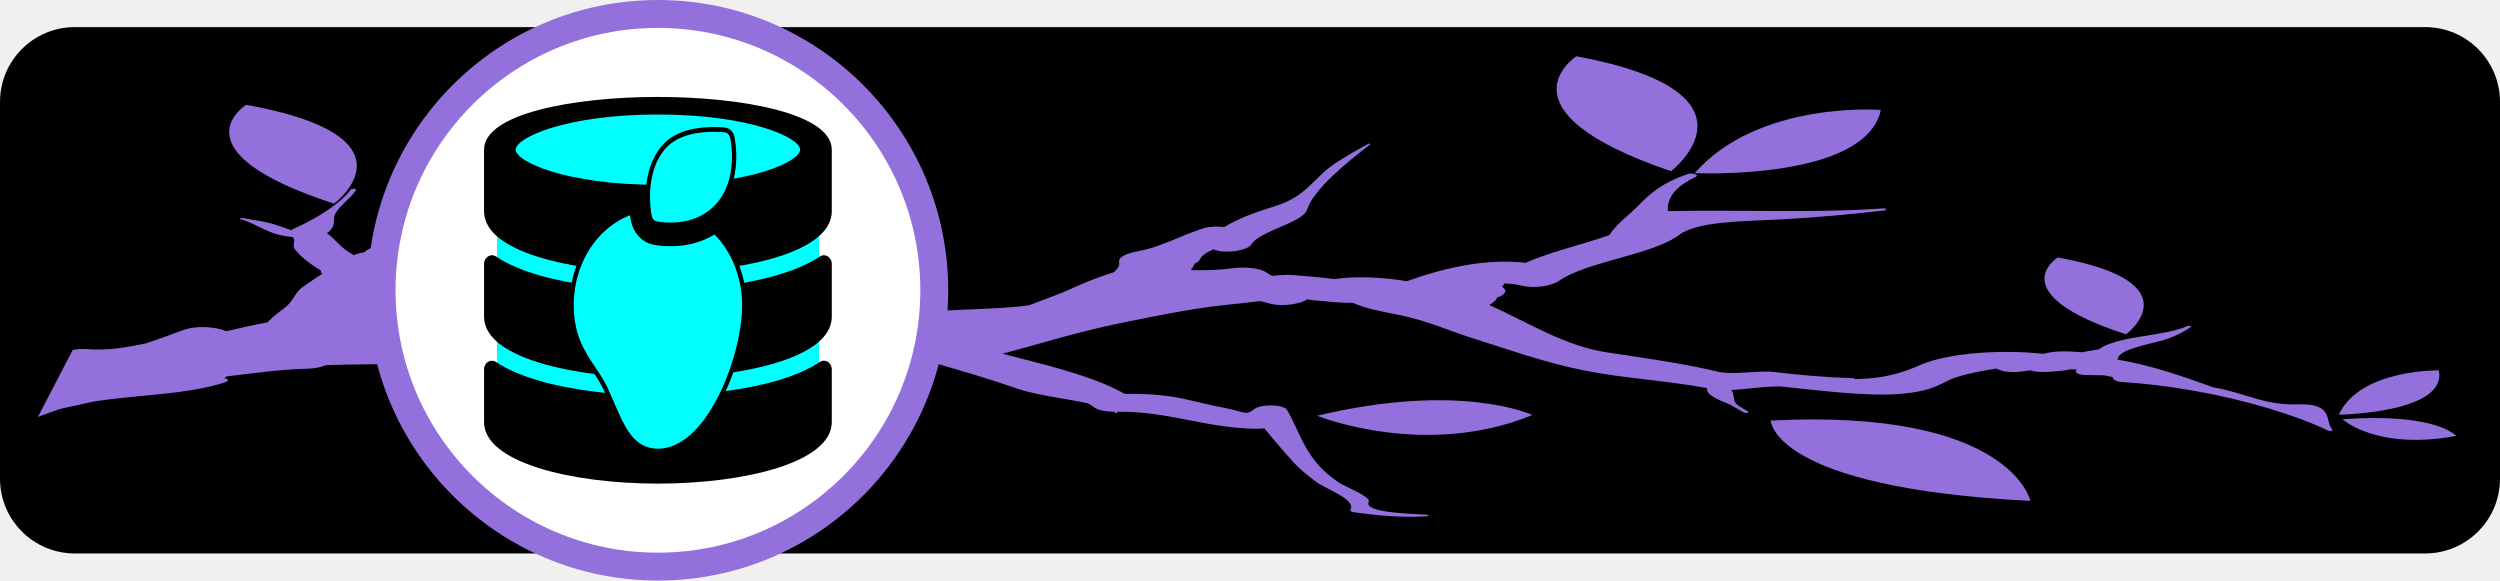
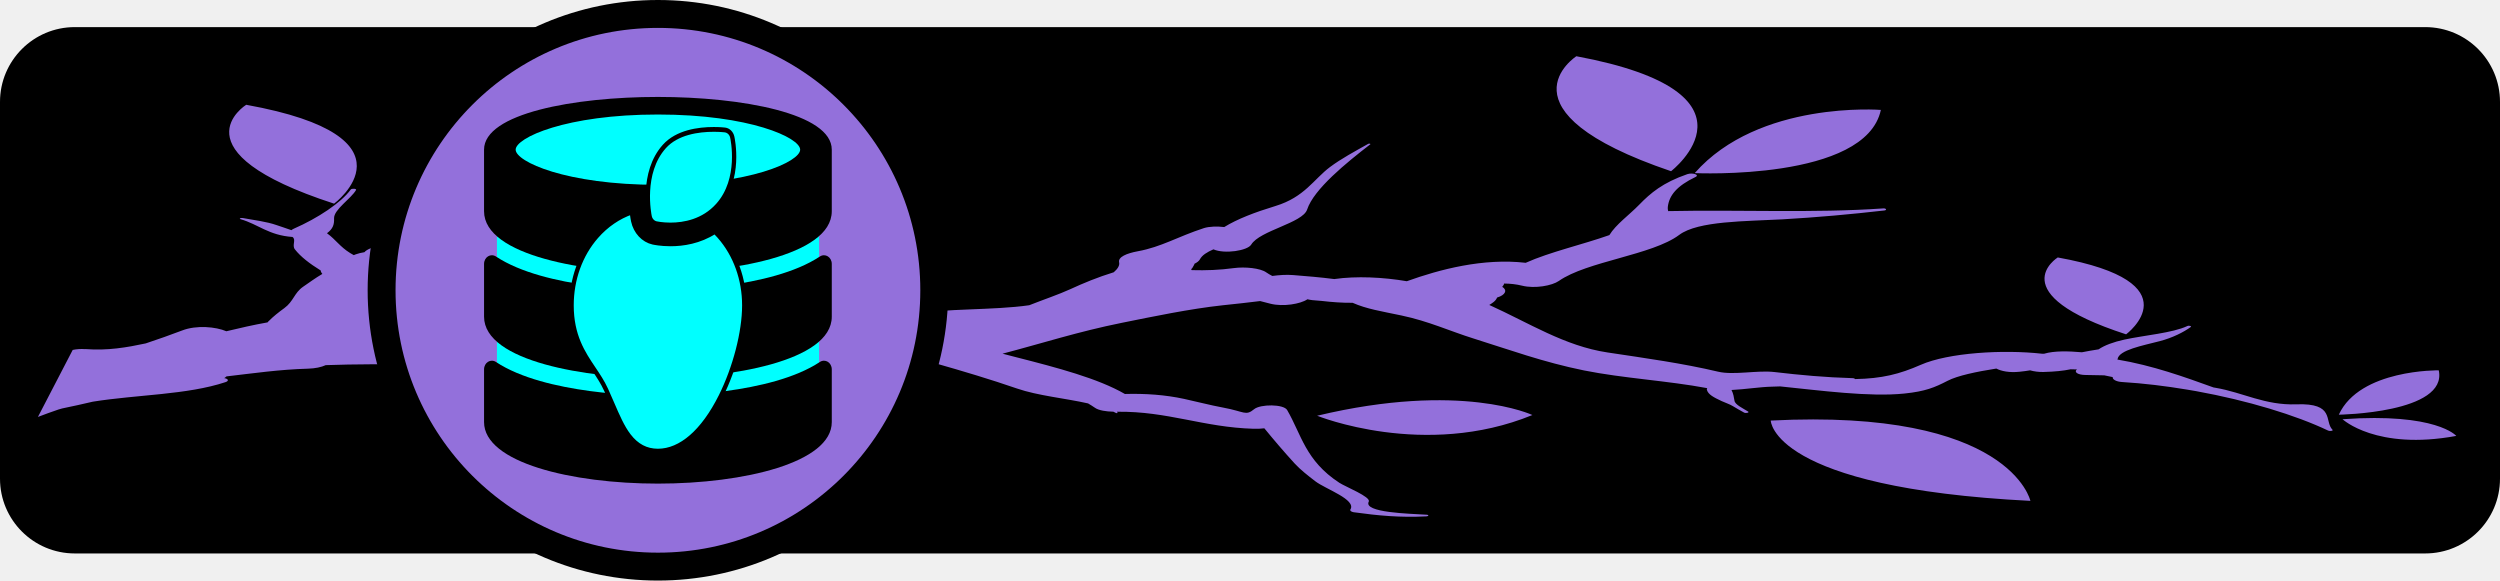
<svg xmlns="http://www.w3.org/2000/svg" width="368.93" height="85.674" version="1.1" viewBox="0 0 379.98 75.599">
  <g transform="translate(2.62e-5 .00046576)">
    <rect x="-2.62e-5" y="-2.201" width="379.98" height="80" ry="11.369" stroke-width=".908" />
    <path d="m323.15 44.496s10.618-7.89-10.389-11.686c0 0-8.794 5.459 10.389 11.686zm-90.239 12.264s-10.801-5.131-32.718 0.108c0 0 16.313 6.62 32.718-0.108zm-195.49-47.155s-11.31 7.021 13.359 15.027c0 0 13.648-10.149-13.359-15.027zm62.747 6.011s-11.993-0.194-15.193 6.742c0 0 16.593-0.23 15.193-6.742zm2.671 9.972s-3-3.559-17.288-2.54c0 0 5.117 4.781 17.288 2.54zm252.64 31.121s16.586-0.234 15.193-6.742c0 0-12.002-0.195-15.193 6.742zm17.856 3.225s-3-3.559-17.29-2.536c0.01 7.19e-4 5.127 4.782 17.29 2.536zm-133.74-57.708s-12.782 8.243 14.392 17.476c0 0 15.483-11.905-14.392-17.476zm17.984 17.765c-2e-3 0.004 26.005 1.213 28.297-9.606 0 0-18.557-1.473-28.297 9.606zm51.026 49.817s-3.043-14.08-39.467-12.207c-2e-3 0.004 0.171 10.22 39.467 12.207zm-299.7-13.894c-1.04 0.333-2.096 0.754-3.141 1.135l5.286-10.184c0.535-0.114 1.176-0.174 1.919-0.12l0.005-0.011c3.376 0.265 6.318-0.248 9.179-0.861 1.903-0.64 3.795-1.295 5.534-1.966 2.181-0.844 5.121-0.565 6.718 0.12 2.021-0.482 4.101-0.967 6.261-1.349 0.03-0.038 0.07-0.08 0.108-0.117l-0.018-0.002c0.041-0.041 0.086-0.075 0.125-0.112 0.662-0.67 1.44-1.287 2.341-1.942 1.396-1.02 1.498-2.316 2.844-3.24 0.931-0.638 1.857-1.321 2.927-1.952-0.151-0.167-0.233-0.341-0.245-0.519l-0.035-0.025c-1.643-1.018-2.981-2.035-3.889-3.184-0.489-0.616 0.236-1.482-0.372-1.889-3.652-0.265-5.144-1.905-7.899-2.706-0.256-0.076 0.032-0.227 0.31-0.176 1.842 0.341 3.644 0.538 5.197 1.086 0.766 0.268 1.53 0.502 2.232 0.764 0.097-0.078 0.206-0.158 0.365-0.227 3.634-1.589 7.197-3.939 8.649-5.948 0.142-0.2 0.931-0.142 0.814 0.064-0.772 1.34-3.395 2.982-3.345 4.316 0.038 0.918-0.154 1.581-1.078 2.26 1.355 0.984 1.971 2.055 3.53 3.015 0.173 0.106 0.358 0.21 0.542 0.313 0.099-0.044 0.207-0.087 0.312-0.124 0.398-0.143 0.843-0.249 1.31-0.323 0.749-0.893 3.548-1.259 5.564-1.656 0.933-0.182 2.112-0.197 3.052-0.045 0.45-0.005 0.901 0.008 1.358 0.044 0.908-0.336 1.876-0.642 2.811-0.957-0.323-0.185-0.401-0.42 0.026-0.691 0.685-0.439 1.487-0.828 2.398-1.171 0.327-0.189 0.663-0.378 1.006-0.562 0.222-0.464 0.403-0.924 0.716-1.27 0.3-0.34 0.98-0.438 1.651-0.393 0.663-0.433 1.366-0.852 2.146-1.254 0.079-0.372-0.07-0.728 0.169-1.187 0.497-0.958 2.219-1.522 2.29-2.595 0.01-0.221 0.58-0.366 1.052-0.34 0.641-0.794 1.373-1.581 1.974-2.372 0.151-0.199 0.874-0.142 0.814 0.064-0.378 1.297-0.415 2.635-1.024 3.917-0.324 0.678-0.342 1.522-1.109 2.173 0.211 0.328 0.361 0.662 0.083 1.014-1.103 1.391-3.605 2.488-5.528 3.715-0.085 0.164-0.168 0.324-0.262 0.487-0.19 0.348-0.92 0.635-1.67 0.906-0.11 0.047-0.226 0.086-0.348 0.121-0.396 0.139-0.779 0.272-1.078 0.408-1.328 0.596-2.075 1.704-3.777 2.141l-0.042 0.008c-0.056 0.144-0.19 0.293-0.46 0.445-1.237 0.714-2.423 1.384-3.898 2.006-0.293 0.692-0.684 1.391-1.161 2.091 0.003 0.067-0.005 0.137-0.023 0.209l0.262 0.009c1.55 0.04 2.656 0.349 3.071 0.797 1.497-0.627 2.982-1.251 4.324-1.928 0.13-0.068 0.386 8e-3 0.302 0.079-1.101 0.966-2.692 1.793-4.537 2.541-0.042 0.082-0.087 0.167-0.171 0.257-0.438 0.477 0.917 0.857 3.004 1.147 0.238 1.7e-4 0.46-0.005 0.701 0.007 1.129 0.063 2.262 0.118 3.388 0.17 0.165-0.005 0.32-0.012 0.491-0.009 6.54 0.095 13.021 0.341 19.529-0.033 1.472-0.084 3.165 0.304 4.374 0.636 0.22-0.094 0.552-0.201 1.008-0.328 1.831-0.501 4.263-0.232 5.508 0.433l0.161 0.057c2.387-0.031 4.769-0.033 7.139 5e-3 2.247-0.201 4.33-0.471 5.132-0.604 4.767-0.8 5.841-1.182 11.457-0.589 2.891 0.301 5.405 0.943 8.136 1.387 0.79 0.129 1.625 0.209 2.466 0.275 0.183-0.041 0.35-0.087 0.559-0.123 5.353-0.939 12.463-0.584 18.008-1.379 2.133-0.844 4.485-1.633 6.248-2.443 1.978-0.912 4.151-1.815 6.599-2.568 0.603-0.519 0.928-1.035 0.816-1.518-0.185-0.8 1.136-1.363 2.862-1.679 3.6-0.662 6.011-2.206 10.034-3.517 0.788-0.253 2.044-0.288 3.082-0.158 1.988-1.226 4.627-2.237 7.795-3.203 4.413-1.346 5.802-4.06 8.282-5.921 1.679-1.254 3.755-2.372 5.823-3.532 0.121-0.068 0.395 0.009 0.302 0.079-3.618 2.787-8.579 6.806-9.603 9.915-0.674 2.051-7.197 3.187-8.499 5.33-0.565 0.923-4.027 1.466-5.744 0.719-0.958 0.414-1.727 0.887-2.058 1.524-0.127 0.246-0.427 0.474-0.823 0.669-0.01 0.073-0.035 0.142-0.081 0.212-0.072 0.102-0.405 0.835-0.436 0.473 1e-3 0.071 0.023 0.139 0.043 0.211l0.058 0.071c2.187 0.061 4.236-0.016 6.397-0.309 1.691-0.23 4.035 0.006 4.928 0.65 0.286 0.2 0.595 0.376 0.918 0.543 1.072-0.138 2.13-0.214 3.155-0.134 1.912 0.15 4.132 0.332 6.265 0.607 3.385-0.486 7.45-0.282 11.028 0.329 5.011-1.803 11.621-3.547 18.07-2.8 3.651-1.64 8.646-2.77 12.717-4.21 0.983-1.619 3.011-3.05 4.525-4.609 1.738-1.79 3.593-3.363 7.319-4.652 0.788-0.271 1.938 0.1 1.243 0.431-2.855 1.372-4.008 2.804-4.207 4.563-0.03 0.205 5e-3 0.412 0.06 0.62 10.798-0.237 22.071 0.334 32.685-0.411 0.463-0.03 0.605 0.266 0.16 0.316-5.062 0.58-10.267 1.049-15.497 1.346-5.493 0.309-12.804 0.213-15.674 2.366-4.088 3.069-14.032 4.01-18.299 7.002-1.005 0.706-3.625 1.204-5.588 0.713-0.894-0.222-1.816-0.317-2.737-0.322 2e-3 0.052-5e-3 0.103-0.034 0.157-0.061 0.117-0.148 0.229-0.243 0.34 0.812 0.49 0.53 1.235-0.78 1.632-0.094 0.219-0.205 0.414-0.505 0.661-0.2 0.166-0.439 0.314-0.68 0.465 6.053 2.739 11.473 6.24 17.947 7.215 5.899 0.889 11.471 1.657 16.831 2.926 2.382 0.565 5.978-0.253 8.57 0.055 3.886 0.457 7.803 0.817 11.85 0.927 0.236 0.004 0.346 0.068 0.393 0.142 4.086-0.075 6.758-0.747 9.991-2.168 4.183-1.839 12.496-2.353 18.453-1.684 0.106-0.003 0.203-0.006 0.308-0.005 1.522-0.455 3.711-0.398 5.731-0.217 0.817-0.162 1.667-0.314 2.536-0.445 0.898-0.611 2.246-1.117 3.932-1.484 3.069-0.666 7.307-0.997 9.563-2.061 0.229-0.112 0.696 0.017 0.527 0.141-1.086 0.789-2.779 1.649-4.707 2.153-2.61 0.68-6.232 1.348-6.429 2.736l-0.034 0.064c5.378 0.904 10.187 2.645 14.615 4.242 0.157 0.027 0.28 0.048 0.349 0.061 4.095 0.696 7.483 2.681 12.251 2.504 5.923-0.22 4.202 2.583 5.486 3.869 0.164 0.161-0.404 0.246-0.656 0.126-4.898-2.341-12.223-4.576-20.056-5.995-0.459-0.069-0.911-0.153-1.365-0.233-3.285-0.551-6.635-0.958-9.931-1.158-0.877-0.054-1.481-0.413-1.393-0.747l-1.289-0.268c-0.93-0.025-1.869-0.05-2.8-0.053-1.247-0.002-1.852-0.449-1.352-0.843-0.328-0.011-0.639-0.017-0.959-0.024-1.121 0.234-2.4 0.367-4.155 0.411-0.676 0.017-1.415-0.081-2.012-0.251-0.42 0.074-0.912 0.143-1.597 0.215-1.542 0.164-2.791-0.09-3.529-0.485-3.037 0.476-5.903 1.081-7.401 1.856-1.978 1.023-3.378 1.609-6.568 1.94-5.304 0.55-12.804-0.465-18.892-1.084-0.416 0.012-0.826 0.032-1.23 0.04-1.818 0.035-4.088 0.409-6.166 0.505 0.283 0.537 0.366 1.092 0.457 1.633 0.089 0.6 1.272 1.145 2.072 1.641 0.252 0.157-0.342 0.31-0.616 0.159-0.582-0.327-1.176-0.652-1.716-0.987-0.467-0.292-1.125-0.492-1.684-0.755-1.178-0.556-2.075-0.993-2.258-1.741-0.023-0.083 0.016-0.158 0.062-0.229-5.949-1.123-12.872-1.508-18.741-2.695-6.161-1.247-11.402-3.167-16.792-4.854-3.637-1.138-6.799-2.624-10.954-3.498-3.081-0.65-5.264-0.977-7.417-1.927-1.534 0.02-3.128-0.101-4.718-0.285-0.461-0.029-0.928-0.065-1.405-0.118-0.269-0.032-0.512-0.077-0.741-0.132-1.062 0.724-3.696 1.158-5.601 0.682-0.565-0.141-1.084-0.278-1.587-0.41-1.806 0.232-3.667 0.423-5.683 0.639-4.993 0.538-10.708 1.734-15.346 2.67-6.606 1.333-12.098 3.11-18.127 4.689 0.729 0.191 1.459 0.381 2.174 0.563 6.105 1.558 12.325 3.187 16.425 5.562 3.131-0.087 6.134 0.126 9.01 0.749 1.986 0.43 3.917 0.949 5.958 1.327 3.241 0.599 3.369 1.306 4.68 0.231 0.946-0.778 4.483-0.785 5.015 0.135 2.17 3.727 2.766 7.678 7.921 11.047 0.938 0.615 4.85 2.159 4.48 2.871-0.87 1.677 6.164 1.829 8.803 1.992 0.379 0.023 0.308 0.232-0.043 0.249-3.999 0.201-7.287-0.106-11.054-0.628-0.381-0.056-0.597-0.262-0.503-0.406 0.982-1.508-3.79-3.12-5.314-4.292-1.158-0.887-2.296-1.777-3.159-2.719-1.615-1.768-3.137-3.551-4.598-5.34-0.498 0.061-1.036 0.089-1.637 0.071-7.656-0.22-13.006-2.682-20.777-2.588 0.033 0.047 0.076 0.091 0.107 0.142 0.045 0.059-0.147 0.1-0.244 0.048-0.135-0.07-0.265-0.132-0.402-0.198-1.071-0.01-2.229-0.201-2.76-0.572-0.343-0.238-0.703-0.463-1.082-0.685-3.494-0.789-7.63-1.17-10.811-2.268-4.006-1.382-8.217-2.642-12.541-3.871l-0.241-0.067c-2.952-0.091-5.725-0.253-8.497-0.564-1.808 0.18-3.908-0.011-5.576-0.779l-0.113-0.057c-1.048-0.182-2.12-0.374-3.201-0.585-9.288 0.797-18.588 0.57-28.075-0.087-5.611 1.178-14.241 1.293-19.663 1.797-8.965 0.833-18.062 0.326-27.15 0.664-0.662 0.304-1.586 0.505-2.697 0.536-4.299 0.118-8.296 0.7-12.389 1.175-0.096 0.093-0.208 0.18-0.345 0.262 0.596 0.08 0.787 0.41 0.209 0.605-5.827 1.943-13.469 1.898-20.18 2.975-1.51 0.359-3.068 0.7-4.656 1.027-0.18 0.053-0.365 0.097-0.537 0.154zm171.9-21.797 0.031-0.024z" fill="#9370db" stroke-width="5.822" />
-     <circle cx="100" cy="37.799" r="42" fill="#fff" stroke="#9370db" stroke-width="4.24" />
+     <circle cx="100" cy="37.799" r="42" fill="#9370db" stroke="#000" stroke-width="4.24" />
    <g transform="matrix(2.9734,0,0,3.4338,45.267,-22.794)">
      <rect x="10.178" y="14.25" width="16.467" height="7.945" fill="#0ff" />
      <ellipse transform="matrix(.87405 0 0 .87405 2.7277 2.229)" cx="18.056" cy="10.338" rx="9.043" ry="2.143" fill="#0ff" />
      <g transform="matrix(.037872 0 0 .036469 9.5192 9.0879)">
        <path d="m234.67 0c-113.02 0-234.67 20.031-234.67 64v74.667c0 54.781 140.33 74.667 234.67 74.667s234.67-19.885 234.67-74.667v-74.667c-1e-3 -43.969-121.65-64-234.67-64zm0 106.67c-124.23 0-192-28.188-192-42.667s67.771-42.667 192-42.667 192 28.187 192 42.667c0 14.479-67.771 42.667-192 42.667z" />
        <path d="m453.21 321.71c-66.253 39.454-199.01 40.955-218.54 40.955s-152.29-1.502-218.54-40.955c-7.171-4.27-16.122 0.661-16.122 9.006v63.949c0 49.021 118.05 74.667 234.67 74.667s234.67-25.646 234.67-74.667v-63.949c-1e-3 -8.345-8.952-13.276-16.122-9.006z" />
        <path d="m453.21 193.71c-66.253 39.454-199.01 40.955-218.54 40.955s-152.29-1.502-218.54-40.955c-7.171-4.27-16.122 0.661-16.122 9.006v63.949c0 54.781 140.33 74.667 234.67 74.667s234.67-19.885 234.67-74.667v-63.949c-1e-3 -8.345-8.952-13.276-16.122-9.006z" />
      </g>
      <g transform="matrix(.019402 0 0 .018683 11.965 15.225)" fill="#0ff" stroke="#000" stroke-width="14.307">
        <g transform="matrix(1.4887,0,0,1.4887,-49.078,-251.56)" fill="#0ff" stroke="#000" stroke-width="7.615">
          <path d="m387.55 12.169c-1.522-6.081-6.666-10.574-12.896-11.266-0.332-0.038-8.258-0.903-19.774-0.903-27.512 0-65.012 4.698-87.426 27.077-41.959 41.9-26.717 108.88-26.049 111.71 1.35 5.705 5.899 10.101 11.646 11.255 0.427 0.086 10.626 2.1 25.095 2.1 23.995 0 57.967-5.361 83.543-30.904 42.05-41.993 26.542-106.35 25.861-109.06z" stroke-width="7.61" />
          <path d="m364.77 170.18c-2.586-2.66-5.257-5.209-8-7.651-27.105 15.739-56.4 19.606-78.627 19.606-17.156 0-29.646-2.414-31-2.687-17.188-3.451-30.9-16.704-34.936-33.769-0.403-1.706-1.516-6.756-2.472-14.154-23.495 7.42-44.882 20.53-62.505 38.655-28.385 29.195-44.017 68.22-44.017 109.89 0 48.621 20.642 76.261 38.854 100.65 8.239 11.033 16.023 21.455 22.243 33.703 3.792 7.465 7.281 14.742 10.656 21.78 9.741 20.313 18.153 37.858 29.558 51.325 13.947 16.471 30.787 24.477 51.482 24.477 40.465 0 79.929-30.918 111.12-87.06 25.307-45.548 41.658-102.41 41.658-144.87 1e-3 -41.665-15.631-80.69-44.015-109.89z" />
        </g>
      </g>
    </g>
  </g>
</svg>
